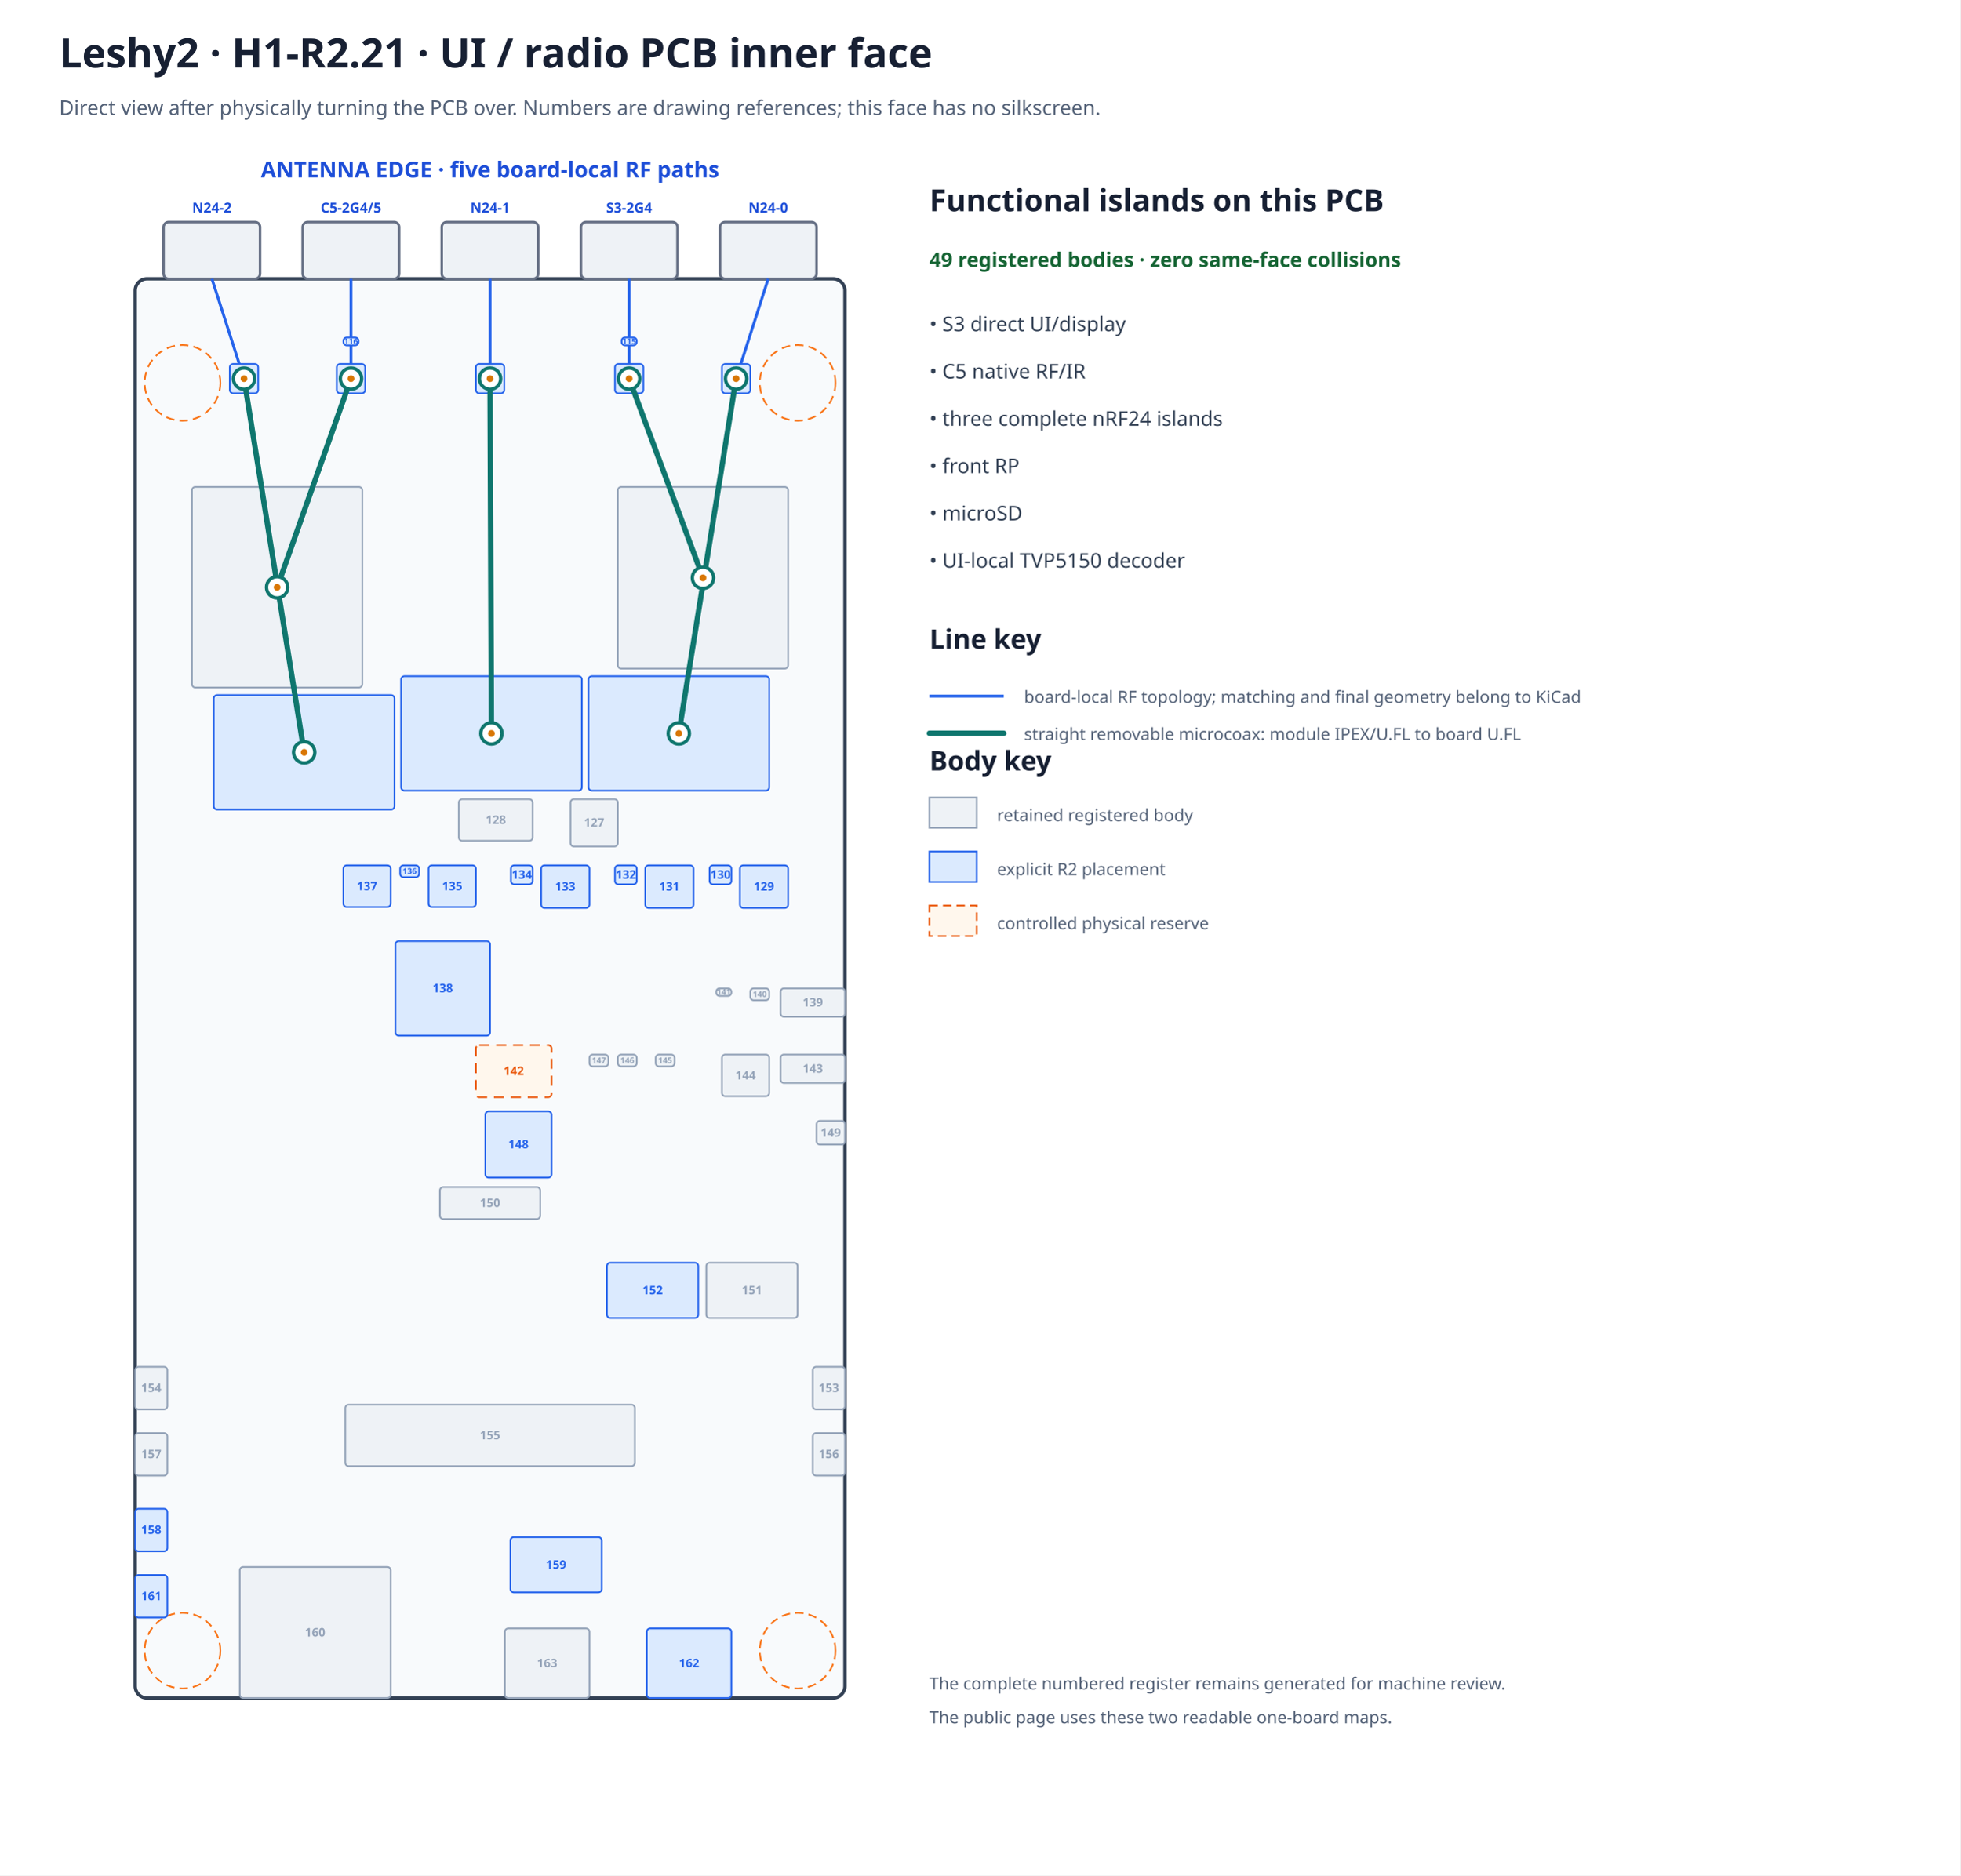
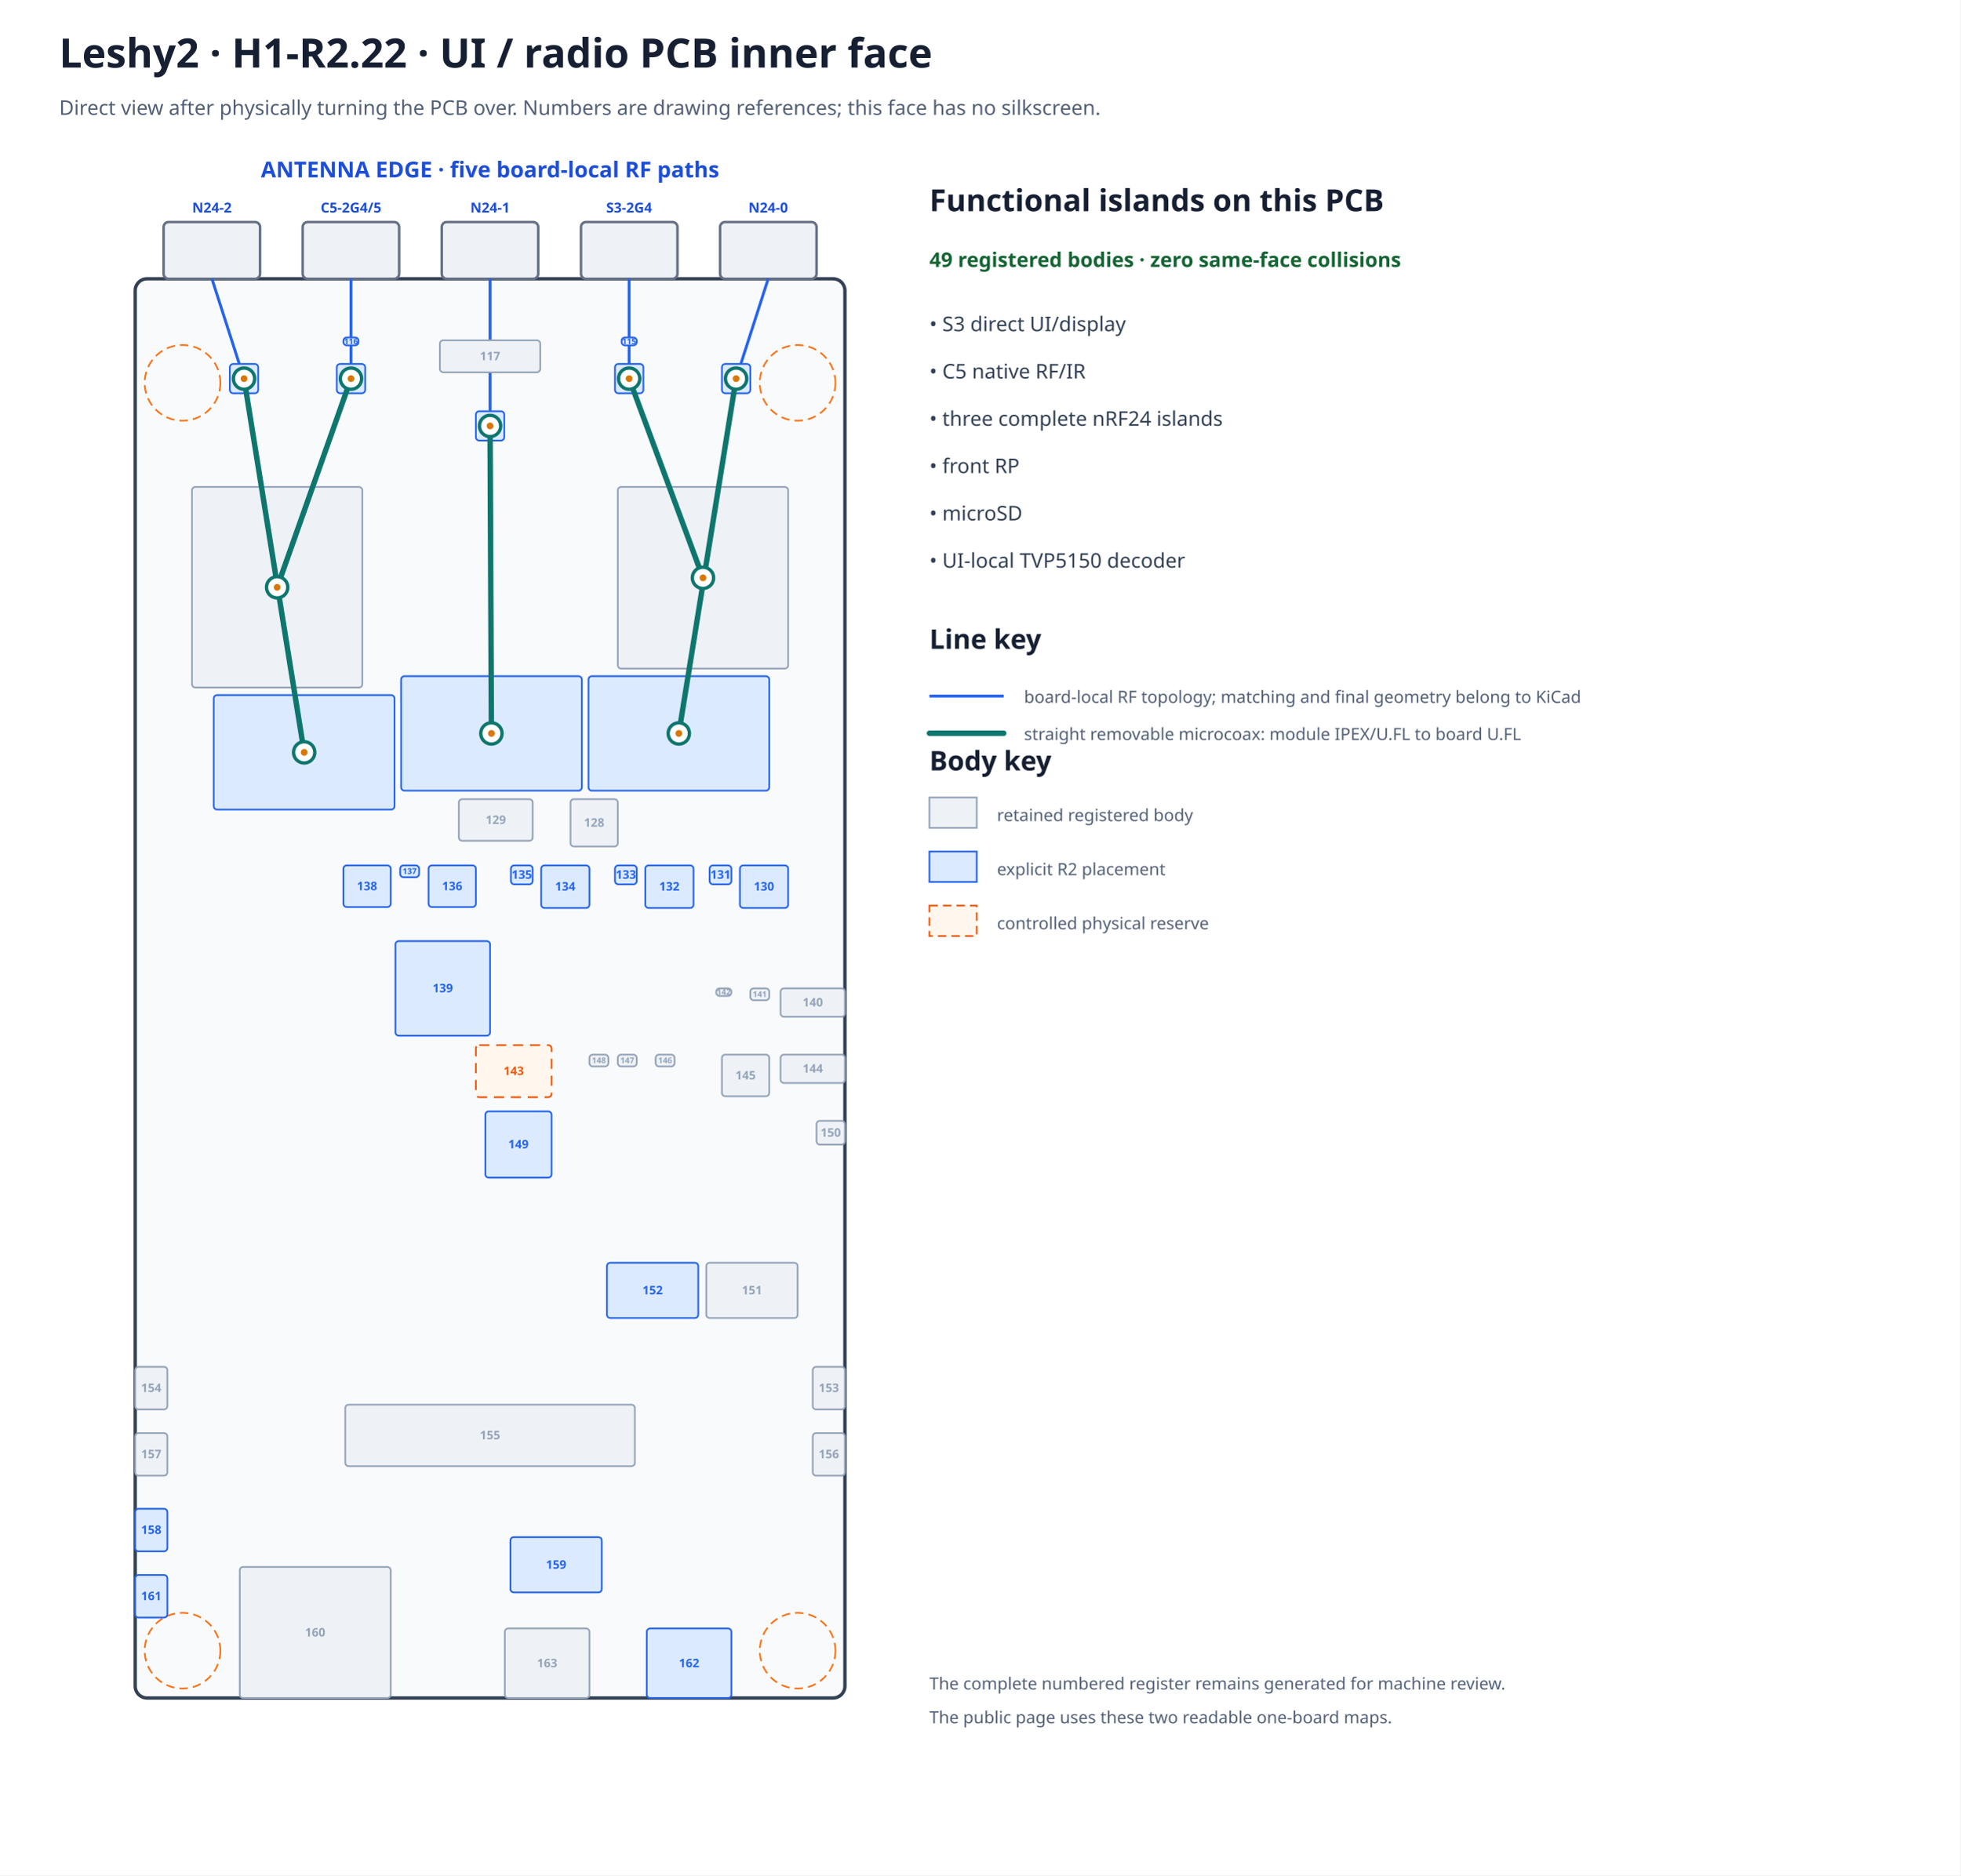
- <svg xmlns="http://www.w3.org/2000/svg" width="1160" height="1110" viewBox="0 0 1160 1110" data-marker="H1-R2.21" data-frame="ui-inner" data-inner-silkscreen="none">
+ <svg xmlns="http://www.w3.org/2000/svg" width="1160" height="1110" viewBox="0 0 1160 1110" data-marker="H1-R2.22" data-frame="ui-inner" data-inner-silkscreen="none">
  <rect width="100%" height="100%" fill="#ffffff" />
-   <text x="35.0" y="40.0" font-family="sans-serif" font-size="24" font-weight="bold" text-anchor="start" fill="#172033">Leshy2 · H1-R2.21 · UI / radio PCB inner face</text>
+   <text x="35.0" y="40.0" font-family="sans-serif" font-size="24" font-weight="bold" text-anchor="start" fill="#172033">Leshy2 · H1-R2.22 · UI / radio PCB inner face</text>
  <text x="35.0" y="68.0" font-family="sans-serif" font-size="12" font-weight="normal" text-anchor="start" fill="#526076">Direct view after physically turning the PCB over. Numbers are drawing references; this face has no silkscreen.</text>
  <text x="290.0" y="105.0" font-family="sans-serif" font-size="13" font-weight="bold" text-anchor="middle" fill="#1d4ed8">ANTENNA EDGE · five board-local RF paths</text>
  <rect x="80.0" y="165.0" width="420.0" height="840.0" rx="7" fill="#f8fafc" stroke="#334155" stroke-width="2" />
  <rect x="426.1" y="131.4" width="57.1" height="33.6" rx="3" fill="#eef2f6" stroke="#667085" stroke-width="1.5" />
  <text x="454.6" y="125.8" font-family="sans-serif" font-size="8.2" font-weight="bold" text-anchor="middle" fill="#1d4ed8">N24-0</text>
  <rect x="343.8" y="131.4" width="57.1" height="33.6" rx="3" fill="#eef2f6" stroke="#667085" stroke-width="1.5" />
  <text x="372.3" y="125.8" font-family="sans-serif" font-size="8.2" font-weight="bold" text-anchor="middle" fill="#1d4ed8">S3-2G4</text>
  <rect x="261.4" y="131.4" width="57.1" height="33.6" rx="3" fill="#eef2f6" stroke="#667085" stroke-width="1.5" />
  <text x="290.0" y="125.8" font-family="sans-serif" font-size="8.2" font-weight="bold" text-anchor="middle" fill="#1d4ed8">N24-1</text>
  <rect x="179.1" y="131.4" width="57.1" height="33.6" rx="3" fill="#eef2f6" stroke="#667085" stroke-width="1.5" />
  <text x="207.7" y="125.8" font-family="sans-serif" font-size="8.2" font-weight="bold" text-anchor="middle" fill="#1d4ed8">C5-2G4/5</text>
  <rect x="96.8" y="131.4" width="57.1" height="33.6" rx="3" fill="#eef2f6" stroke="#667085" stroke-width="1.5" />
  <text x="125.4" y="125.8" font-family="sans-serif" font-size="8.2" font-weight="bold" text-anchor="middle" fill="#1d4ed8">N24-2</text>
  <circle cx="472.0" cy="226.6" r="22.4" fill="none" stroke="#f97316" stroke-dasharray="5 3" />
  <circle cx="108.0" cy="226.6" r="22.4" fill="none" stroke="#f97316" stroke-dasharray="5 3" />
  <circle cx="472.0" cy="977.0" r="22.4" fill="none" stroke="#f97316" stroke-dasharray="5 3" />
  <circle cx="108.0" cy="977.0" r="22.4" fill="none" stroke="#f97316" stroke-dasharray="5 3" />
  <g id="antenna-pcb-topology" data-topology-source="r2" data-route-state="pre-ecad-topology-only">
    <polyline points="435.6,224.1 454.6,165.0" fill="none" stroke="#2563eb" stroke-width="1.7" data-path="N24-0" data-branch="main" data-medium="controlled-50-ohm-pcb" />
    <polyline points="372.3,224.1 372.3,202.1 372.3,165.0" fill="none" stroke="#2563eb" stroke-width="1.7" data-path="S3-2G4" data-branch="main" data-medium="controlled-50-ohm-pcb" />
-     <polyline points="290.0,224.1 290.0,165.0" fill="none" stroke="#2563eb" stroke-width="1.7" data-path="N24-1" data-branch="main" data-medium="controlled-50-ohm-pcb" />
+     <polyline points="290.0,252.1 290.0,165.0" fill="none" stroke="#2563eb" stroke-width="1.7" data-path="N24-1" data-branch="main" data-medium="controlled-50-ohm-pcb" />
    <polyline points="207.7,224.1 207.7,202.1 207.7,165.0" fill="none" stroke="#2563eb" stroke-width="1.7" data-path="C5-2G4/5" data-branch="main" data-medium="controlled-50-ohm-pcb" />
    <polyline points="144.4,224.1 125.4,165.0" fill="none" stroke="#2563eb" stroke-width="1.7" data-path="N24-2" data-branch="main" data-medium="controlled-50-ohm-pcb" />
  </g>
  <rect x="367.84" y="199.72" width="8.96" height="4.70" rx="2" fill="#dbeafe" stroke="#2563eb" stroke-width="1" data-instance="s3_rf_coupler_r2" data-mpn="CP0603Q5425ENTR" />
  <text x="372.3" y="203.7" font-family="sans-serif" font-size="4.8" font-weight="bold" text-anchor="middle" fill="#2563eb">115</text>
  <rect x="203.20" y="199.72" width="8.96" height="4.70" rx="2" fill="#dbeafe" stroke="#2563eb" stroke-width="1" data-instance="c5_rf_coupler_r2" data-mpn="CP0603Q5425ENTR" />
  <text x="207.7" y="203.7" font-family="sans-serif" font-size="4.8" font-weight="bold" text-anchor="middle" fill="#2563eb">116</text>
+   <rect x="260.32" y="201.40" width="59.36" height="18.93" rx="2" fill="#eef2f6" stroke="#94a3b8" stroke-width="1" data-instance="display_connector" data-mpn="Hirose DF40C(2.0)-40DS-0.4V(58)" />
+   <text x="290.0" y="213.2" font-family="sans-serif" font-size="7.0" font-weight="bold" text-anchor="middle" fill="#94a3b8">117</text>
  <rect x="427.20" y="215.40" width="16.80" height="17.36" rx="2" fill="#dbeafe" stroke="#2563eb" stroke-width="1" data-instance="nrf0_rf_board_connector_r2" data-mpn="U.FL-R-SMT-1(10)" />
-   <text x="435.6" y="226.4" font-family="sans-serif" font-size="7.0" font-weight="bold" text-anchor="middle" fill="#2563eb">117</text>
+   <text x="435.6" y="226.4" font-family="sans-serif" font-size="7.0" font-weight="bold" text-anchor="middle" fill="#2563eb">118</text>
  <rect x="363.92" y="215.40" width="16.80" height="17.36" rx="2" fill="#dbeafe" stroke="#2563eb" stroke-width="1" data-instance="s3_rf_board_connector_r2" data-mpn="U.FL-R-SMT-1(10)" />
-   <text x="372.3" y="226.4" font-family="sans-serif" font-size="7.0" font-weight="bold" text-anchor="middle" fill="#2563eb">118</text>
-   <rect x="281.60" y="215.40" width="16.80" height="17.36" rx="2" fill="#dbeafe" stroke="#2563eb" stroke-width="1" data-instance="nrf1_rf_board_connector_r2" data-mpn="U.FL-R-SMT-1(10)" />
-   <text x="290.0" y="226.4" font-family="sans-serif" font-size="7.0" font-weight="bold" text-anchor="middle" fill="#2563eb">119</text>
+   <text x="372.3" y="226.4" font-family="sans-serif" font-size="7.0" font-weight="bold" text-anchor="middle" fill="#2563eb">119</text>
  <rect x="199.28" y="215.40" width="16.80" height="17.36" rx="2" fill="#dbeafe" stroke="#2563eb" stroke-width="1" data-instance="c5_rf_board_connector_r2" data-mpn="U.FL-R-SMT-1(10)" />
  <text x="207.7" y="226.4" font-family="sans-serif" font-size="7.0" font-weight="bold" text-anchor="middle" fill="#2563eb">120</text>
  <rect x="136.00" y="215.40" width="16.80" height="17.36" rx="2" fill="#dbeafe" stroke="#2563eb" stroke-width="1" data-instance="nrf2_rf_board_connector_r2" data-mpn="U.FL-R-SMT-1(10)" />
  <text x="144.4" y="226.4" font-family="sans-serif" font-size="7.0" font-weight="bold" text-anchor="middle" fill="#2563eb">121</text>
+   <rect x="281.60" y="243.40" width="16.80" height="17.36" rx="2" fill="#dbeafe" stroke="#2563eb" stroke-width="1" data-instance="nrf1_rf_board_connector_r2" data-mpn="U.FL-R-SMT-1(10)" />
+   <text x="290.0" y="254.4" font-family="sans-serif" font-size="7.0" font-weight="bold" text-anchor="middle" fill="#2563eb">122</text>
  <rect x="365.60" y="288.20" width="100.80" height="107.52" rx="2" fill="#eef2f6" stroke="#94a3b8" stroke-width="1" data-instance="s3" data-mpn="ESP32-S3-WROOM-1U-N16R8" />
-   <text x="416.0" y="344.3" font-family="sans-serif" font-size="7.0" font-weight="bold" text-anchor="middle" fill="#94a3b8">122</text>
+   <text x="416.0" y="344.3" font-family="sans-serif" font-size="7.0" font-weight="bold" text-anchor="middle" fill="#94a3b8">123</text>
  <rect x="113.60" y="288.20" width="100.80" height="118.72" rx="2" fill="#eef2f6" stroke="#94a3b8" stroke-width="1" data-instance="c5" data-mpn="ESP32-C5-WROOM-1U-N8R8" />
-   <text x="164.0" y="349.9" font-family="sans-serif" font-size="7.0" font-weight="bold" text-anchor="middle" fill="#94a3b8">123</text>
+   <text x="164.0" y="349.9" font-family="sans-serif" font-size="7.0" font-weight="bold" text-anchor="middle" fill="#94a3b8">124</text>
  <rect x="348.24" y="400.20" width="106.96" height="67.76" rx="2" fill="#dbeafe" stroke="#2563eb" stroke-width="1" data-instance="nrf0_r2" data-mpn="E01-ML01IPX" />
-   <text x="401.7" y="436.4" font-family="sans-serif" font-size="7.0" font-weight="bold" text-anchor="middle" fill="#2563eb">124</text>
+   <text x="401.7" y="436.4" font-family="sans-serif" font-size="7.0" font-weight="bold" text-anchor="middle" fill="#2563eb">125</text>
  <rect x="237.36" y="400.20" width="106.96" height="67.76" rx="2" fill="#dbeafe" stroke="#2563eb" stroke-width="1" data-instance="nrf1_r2" data-mpn="E01-ML01IPX" />
-   <text x="290.8" y="436.4" font-family="sans-serif" font-size="7.0" font-weight="bold" text-anchor="middle" fill="#2563eb">125</text>
+   <text x="290.8" y="436.4" font-family="sans-serif" font-size="7.0" font-weight="bold" text-anchor="middle" fill="#2563eb">126</text>
  <rect x="126.48" y="411.40" width="106.96" height="67.76" rx="2" fill="#dbeafe" stroke="#2563eb" stroke-width="1" data-instance="nrf2_r2" data-mpn="E01-ML01IPX" />
-   <text x="180.0" y="447.6" font-family="sans-serif" font-size="7.0" font-weight="bold" text-anchor="middle" fill="#2563eb">126</text>
+   <text x="180.0" y="447.6" font-family="sans-serif" font-size="7.0" font-weight="bold" text-anchor="middle" fill="#2563eb">127</text>
  <rect x="337.60" y="473.00" width="28.00" height="28.00" rx="2" fill="#eef2f6" stroke="#94a3b8" stroke-width="1" data-instance="slow_io" data-mpn="TCA6424ARGJR" />
-   <text x="351.6" y="489.3" font-family="sans-serif" font-size="7.0" font-weight="bold" text-anchor="middle" fill="#94a3b8">127</text>
+   <text x="351.6" y="489.3" font-family="sans-serif" font-size="7.0" font-weight="bold" text-anchor="middle" fill="#94a3b8">128</text>
  <rect x="271.52" y="473.00" width="43.68" height="24.64" rx="2" fill="#eef2f6" stroke="#94a3b8" stroke-width="1" data-instance="ui_matrix_io" data-mpn="TCA9539PWR" />
-   <text x="293.4" y="487.7" font-family="sans-serif" font-size="7.0" font-weight="bold" text-anchor="middle" fill="#94a3b8">128</text>
+   <text x="293.4" y="487.7" font-family="sans-serif" font-size="7.0" font-weight="bold" text-anchor="middle" fill="#94a3b8">129</text>
  <rect x="437.84" y="512.20" width="28.56" height="25.20" rx="2" fill="#dbeafe" stroke="#2563eb" stroke-width="1" data-instance="nrf0_host_buffer_r2" data-mpn="74LVC126APW,118" />
-   <text x="452.1" y="527.1" font-family="sans-serif" font-size="7.0" font-weight="bold" text-anchor="middle" fill="#2563eb">129</text>
+   <text x="452.1" y="527.1" font-family="sans-serif" font-size="7.0" font-weight="bold" text-anchor="middle" fill="#2563eb">130</text>
  <rect x="419.92" y="512.20" width="12.88" height="11.20" rx="2" fill="#dbeafe" stroke="#2563eb" stroke-width="1" data-instance="nrf0_return_buffer_r2" data-mpn="74LVC2G126DC,125" />
-   <text x="426.4" y="520.1" font-family="sans-serif" font-size="7.0" font-weight="bold" text-anchor="middle" fill="#2563eb">130</text>
+   <text x="426.4" y="520.1" font-family="sans-serif" font-size="7.0" font-weight="bold" text-anchor="middle" fill="#2563eb">131</text>
  <rect x="381.84" y="512.20" width="28.56" height="25.20" rx="2" fill="#dbeafe" stroke="#2563eb" stroke-width="1" data-instance="nrf1_host_buffer_r2" data-mpn="74LVC126APW,118" />
-   <text x="396.1" y="527.1" font-family="sans-serif" font-size="7.0" font-weight="bold" text-anchor="middle" fill="#2563eb">131</text>
+   <text x="396.1" y="527.1" font-family="sans-serif" font-size="7.0" font-weight="bold" text-anchor="middle" fill="#2563eb">132</text>
  <rect x="363.92" y="512.20" width="12.88" height="11.20" rx="2" fill="#dbeafe" stroke="#2563eb" stroke-width="1" data-instance="nrf1_return_buffer_r2" data-mpn="74LVC2G126DC,125" />
-   <text x="370.4" y="520.1" font-family="sans-serif" font-size="7.0" font-weight="bold" text-anchor="middle" fill="#2563eb">132</text>
+   <text x="370.4" y="520.1" font-family="sans-serif" font-size="7.0" font-weight="bold" text-anchor="middle" fill="#2563eb">133</text>
  <rect x="320.24" y="512.20" width="28.56" height="25.20" rx="2" fill="#dbeafe" stroke="#2563eb" stroke-width="1" data-instance="nrf2_host_buffer_r2" data-mpn="74LVC126APW,118" />
-   <text x="334.5" y="527.1" font-family="sans-serif" font-size="7.0" font-weight="bold" text-anchor="middle" fill="#2563eb">133</text>
+   <text x="334.5" y="527.1" font-family="sans-serif" font-size="7.0" font-weight="bold" text-anchor="middle" fill="#2563eb">134</text>
  <rect x="302.32" y="512.20" width="12.88" height="11.20" rx="2" fill="#dbeafe" stroke="#2563eb" stroke-width="1" data-instance="nrf2_return_buffer_r2" data-mpn="74LVC2G126DC,125" />
-   <text x="308.8" y="520.1" font-family="sans-serif" font-size="7.0" font-weight="bold" text-anchor="middle" fill="#2563eb">134</text>
+   <text x="308.8" y="520.1" font-family="sans-serif" font-size="7.0" font-weight="bold" text-anchor="middle" fill="#2563eb">135</text>
  <rect x="253.60" y="512.20" width="28.00" height="24.64" rx="2" fill="#dbeafe" stroke="#2563eb" stroke-width="1" data-instance="safe_gate_a_r2" data-mpn="SN74LVC08APWR" />
-   <text x="267.6" y="526.9" font-family="sans-serif" font-size="7.0" font-weight="bold" text-anchor="middle" fill="#2563eb">135</text>
+   <text x="267.6" y="526.9" font-family="sans-serif" font-size="7.0" font-weight="bold" text-anchor="middle" fill="#2563eb">136</text>
  <rect x="236.80" y="512.20" width="11.20" height="7.00" rx="2" fill="#dbeafe" stroke="#2563eb" stroke-width="1" data-instance="nrf_backup_gate_r2" data-mpn="SN74LVC1G08DCKR" />
-   <text x="242.4" y="517.3" font-family="sans-serif" font-size="4.8" font-weight="bold" text-anchor="middle" fill="#2563eb">136</text>
+   <text x="242.4" y="517.3" font-family="sans-serif" font-size="4.8" font-weight="bold" text-anchor="middle" fill="#2563eb">137</text>
  <rect x="203.20" y="512.20" width="28.00" height="24.64" rx="2" fill="#dbeafe" stroke="#2563eb" stroke-width="1" data-instance="nrf_evidence_cmp_r2" data-mpn="TLV1824PWR" />
-   <text x="217.2" y="526.9" font-family="sans-serif" font-size="7.0" font-weight="bold" text-anchor="middle" fill="#2563eb">137</text>
+   <text x="217.2" y="526.9" font-family="sans-serif" font-size="7.0" font-weight="bold" text-anchor="middle" fill="#2563eb">138</text>
  <rect x="234.00" y="557.00" width="56.00" height="56.00" rx="2" fill="#dbeafe" stroke="#2563eb" stroke-width="1" data-instance="hub_rp" data-mpn="SC1512-A4" />
-   <text x="262.0" y="587.3" font-family="sans-serif" font-size="7.0" font-weight="bold" text-anchor="middle" fill="#2563eb">138</text>
+   <text x="262.0" y="587.3" font-family="sans-serif" font-size="7.0" font-weight="bold" text-anchor="middle" fill="#2563eb">139</text>
  <rect x="461.92" y="585.00" width="38.08" height="16.80" rx="2" fill="#eef2f6" stroke="#94a3b8" stroke-width="1" data-instance="ir_demod" data-mpn="Vishay TSOP75238TT" />
-   <text x="481.0" y="595.7" font-family="sans-serif" font-size="7.0" font-weight="bold" text-anchor="middle" fill="#94a3b8">139</text>
+   <text x="481.0" y="595.7" font-family="sans-serif" font-size="7.0" font-weight="bold" text-anchor="middle" fill="#94a3b8">140</text>
  <rect x="444.00" y="585.00" width="11.20" height="7.00" rx="2" fill="#eef2f6" stroke="#94a3b8" stroke-width="1" data-instance="ir_safe_gate" data-mpn="SN74LVC1G08DCKR" />
-   <text x="449.6" y="590.1" font-family="sans-serif" font-size="4.8" font-weight="bold" text-anchor="middle" fill="#94a3b8">140</text>
+   <text x="449.6" y="590.1" font-family="sans-serif" font-size="4.8" font-weight="bold" text-anchor="middle" fill="#94a3b8">141</text>
  <rect x="423.84" y="585.00" width="8.96" height="4.48" rx="2" fill="#eef2f6" stroke="#94a3b8" stroke-width="1" data-instance="ui_zone_ntc" data-mpn="TDK B57332V5103F360" />
-   <text x="428.3" y="588.8" font-family="sans-serif" font-size="4.8" font-weight="bold" text-anchor="middle" fill="#94a3b8">141</text>
+   <text x="428.3" y="588.8" font-family="sans-serif" font-size="4.8" font-weight="bold" text-anchor="middle" fill="#94a3b8">142</text>
  <rect x="281.60" y="618.60" width="44.80" height="30.80" rx="2" fill="#fff7ed" stroke="#ea580c" stroke-width="1" stroke-dasharray="6 4" data-instance="fpv_power_reserve" data-mpn="PHYSICAL RESERVE" />
-   <text x="304.0" y="636.3" font-family="sans-serif" font-size="7.0" font-weight="bold" text-anchor="middle" fill="#ea580c">142</text>
+   <text x="304.0" y="636.3" font-family="sans-serif" font-size="7.0" font-weight="bold" text-anchor="middle" fill="#ea580c">143</text>
  <rect x="461.92" y="624.20" width="38.08" height="16.80" rx="2" fill="#eef2f6" stroke="#94a3b8" stroke-width="1" data-instance="ir_carrier" data-mpn="Vishay TSMP95000TT" />
-   <text x="481.0" y="634.9" font-family="sans-serif" font-size="7.0" font-weight="bold" text-anchor="middle" fill="#94a3b8">143</text>
+   <text x="481.0" y="634.9" font-family="sans-serif" font-size="7.0" font-weight="bold" text-anchor="middle" fill="#94a3b8">144</text>
  <rect x="427.20" y="624.20" width="28.00" height="24.64" rx="2" fill="#eef2f6" stroke="#94a3b8" stroke-width="1" data-instance="evidence_cmp_a" data-mpn="TLV1824PWR" />
-   <text x="441.2" y="638.9" font-family="sans-serif" font-size="7.0" font-weight="bold" text-anchor="middle" fill="#94a3b8">144</text>
+   <text x="441.2" y="638.9" font-family="sans-serif" font-size="7.0" font-weight="bold" text-anchor="middle" fill="#94a3b8">145</text>
  <rect x="388.00" y="624.20" width="11.20" height="7.00" rx="2" fill="#eef2f6" stroke="#94a3b8" stroke-width="1" data-instance="safe_reset_sink_a" data-mpn="Diodes Incorporated 2N7002DW-7-F" />
-   <text x="393.6" y="629.3" font-family="sans-serif" font-size="4.8" font-weight="bold" text-anchor="middle" fill="#94a3b8">145</text>
+   <text x="393.6" y="629.3" font-family="sans-serif" font-size="4.8" font-weight="bold" text-anchor="middle" fill="#94a3b8">146</text>
  <rect x="365.60" y="624.20" width="11.20" height="7.00" rx="2" fill="#eef2f6" stroke="#94a3b8" stroke-width="1" data-instance="safe_c5_reset_buffer" data-mpn="Texas Instruments SN74LVC1G06DCKR" />
-   <text x="371.2" y="629.3" font-family="sans-serif" font-size="4.8" font-weight="bold" text-anchor="middle" fill="#94a3b8">146</text>
+   <text x="371.2" y="629.3" font-family="sans-serif" font-size="4.8" font-weight="bold" text-anchor="middle" fill="#94a3b8">147</text>
  <rect x="348.80" y="624.20" width="11.20" height="7.00" rx="2" fill="#eef2f6" stroke="#94a3b8" stroke-width="1" data-instance="safe_c5_fault_reset_buffer" data-mpn="SN74LVC1G07DCKR" />
-   <text x="354.4" y="629.3" font-family="sans-serif" font-size="4.8" font-weight="bold" text-anchor="middle" fill="#94a3b8">147</text>
+   <text x="354.4" y="629.3" font-family="sans-serif" font-size="4.8" font-weight="bold" text-anchor="middle" fill="#94a3b8">148</text>
  <rect x="287.20" y="657.80" width="39.20" height="39.20" rx="2" fill="#dbeafe" stroke="#2563eb" stroke-width="1" data-instance="fpv_decoder" data-mpn="TVP5150AM1PBS" />
-   <text x="306.8" y="679.7" font-family="sans-serif" font-size="7.0" font-weight="bold" text-anchor="middle" fill="#2563eb">148</text>
+   <text x="306.8" y="679.7" font-family="sans-serif" font-size="7.0" font-weight="bold" text-anchor="middle" fill="#2563eb">149</text>
  <rect x="483.20" y="663.40" width="16.80" height="14.06" rx="2" fill="#eef2f6" stroke="#94a3b8" stroke-width="1" data-instance="ir_emitter" data-mpn="Vishay VSMY14940" />
-   <text x="491.6" y="672.8" font-family="sans-serif" font-size="7.0" font-weight="bold" text-anchor="middle" fill="#94a3b8">149</text>
-   <rect x="260.32" y="702.60" width="59.36" height="18.93" rx="2" fill="#eef2f6" stroke="#94a3b8" stroke-width="1" data-instance="display_connector" data-mpn="Hirose DF40C(2.0)-40DS-0.4V(58)" />
-   <text x="290.0" y="714.4" font-family="sans-serif" font-size="7.0" font-weight="bold" text-anchor="middle" fill="#94a3b8">150</text>
+   <text x="491.6" y="672.8" font-family="sans-serif" font-size="7.0" font-weight="bold" text-anchor="middle" fill="#94a3b8">150</text>
  <rect x="417.96" y="747.40" width="54.04" height="32.70" rx="2" fill="#eef2f6" stroke="#94a3b8" stroke-width="1" data-instance="s3_dbg_header" data-mpn="Samtec FTSH-105-01-L-DV-K-P-TR" />
  <text x="445.0" y="766.1" font-family="sans-serif" font-size="7.0" font-weight="bold" text-anchor="middle" fill="#94a3b8">151</text>
  <rect x="359.16" y="747.40" width="54.04" height="32.70" rx="2" fill="#dbeafe" stroke="#2563eb" stroke-width="1" data-instance="c5_dbg_header_r2" data-mpn="FTSH-105-01-L-DV-K-P-TR" />
  <text x="386.2" y="766.1" font-family="sans-serif" font-size="7.0" font-weight="bold" text-anchor="middle" fill="#2563eb">152</text>
  <rect x="480.96" y="809.00" width="19.04" height="25.20" rx="2" fill="#eef2f6" stroke="#94a3b8" stroke-width="1" data-instance="s3_reset_button" data-mpn="Alps Alpine SKRTLAE010" />
  <text x="490.5" y="823.9" font-family="sans-serif" font-size="7.0" font-weight="bold" text-anchor="middle" fill="#94a3b8">153</text>
  <rect x="80.00" y="809.00" width="19.04" height="25.20" rx="2" fill="#eef2f6" stroke="#94a3b8" stroke-width="1" data-instance="c5_reset_button" data-mpn="Alps Alpine SKRTLAE010" />
  <text x="89.5" y="823.9" font-family="sans-serif" font-size="7.0" font-weight="bold" text-anchor="middle" fill="#94a3b8">154</text>
  <rect x="204.32" y="831.40" width="171.36" height="36.40" rx="2" fill="#eef2f6" stroke="#94a3b8" stroke-width="1" data-instance="m1_ui_plug" data-mpn="Hirose FX8C-80P-SV1(92)" />
  <text x="290.0" y="851.9" font-family="sans-serif" font-size="7.0" font-weight="bold" text-anchor="middle" fill="#94a3b8">155</text>
  <rect x="480.96" y="848.20" width="19.04" height="25.20" rx="2" fill="#eef2f6" stroke="#94a3b8" stroke-width="1" data-instance="s3_boot_button" data-mpn="Alps Alpine SKRTLAE010" />
  <text x="490.5" y="863.1" font-family="sans-serif" font-size="7.0" font-weight="bold" text-anchor="middle" fill="#94a3b8">156</text>
  <rect x="80.00" y="848.20" width="19.04" height="25.20" rx="2" fill="#eef2f6" stroke="#94a3b8" stroke-width="1" data-instance="c5_boot_button" data-mpn="Alps Alpine SKRTLAE010" />
  <text x="89.5" y="863.1" font-family="sans-serif" font-size="7.0" font-weight="bold" text-anchor="middle" fill="#94a3b8">157</text>
  <rect x="80.00" y="893.00" width="19.04" height="25.20" rx="2" fill="#dbeafe" stroke="#2563eb" stroke-width="1" data-instance="hub_reset_button" data-mpn="SKRTLAE010" />
  <text x="89.5" y="907.9" font-family="sans-serif" font-size="7.0" font-weight="bold" text-anchor="middle" fill="#2563eb">158</text>
  <rect x="302.04" y="909.80" width="54.04" height="32.70" rx="2" fill="#dbeafe" stroke="#2563eb" stroke-width="1" data-instance="hub_dbg_header" data-mpn="FTSH-105-01-L-DV-K-P-TR" />
  <text x="329.1" y="928.5" font-family="sans-serif" font-size="7.0" font-weight="bold" text-anchor="middle" fill="#2563eb">159</text>
  <rect x="141.88" y="927.44" width="89.32" height="77.56" rx="2" fill="#eef2f6" stroke="#94a3b8" stroke-width="1" data-instance="sd" data-mpn="Hirose DM3AT-SF-PEJM5" />
  <text x="186.5" y="968.6" font-family="sans-serif" font-size="7.0" font-weight="bold" text-anchor="middle" fill="#94a3b8">160</text>
  <rect x="80.00" y="932.20" width="19.04" height="25.20" rx="2" fill="#dbeafe" stroke="#2563eb" stroke-width="1" data-instance="hub_boot_button" data-mpn="SKRTLAE010" />
  <text x="89.5" y="947.1" font-family="sans-serif" font-size="7.0" font-weight="bold" text-anchor="middle" fill="#2563eb">161</text>
  <rect x="382.74" y="963.84" width="50.06" height="41.16" rx="2" fill="#dbeafe" stroke="#2563eb" stroke-width="1" data-instance="hub_service_usb_connector" data-mpn="USB4105-GF-A" />
  <text x="407.8" y="986.8" font-family="sans-serif" font-size="7.0" font-weight="bold" text-anchor="middle" fill="#2563eb">162</text>
  <rect x="298.74" y="963.84" width="50.06" height="41.16" rx="2" fill="#eef2f6" stroke="#94a3b8" stroke-width="1" data-instance="c5_service_usb_connector" data-mpn="GCT USB4105-GF-A" />
  <text x="323.8" y="986.8" font-family="sans-serif" font-size="7.0" font-weight="bold" text-anchor="middle" fill="#94a3b8">163</text>
  <g id="antenna-removable-media" data-topology-source="r2">
    <polyline points="401.7,434.1 435.6,224.1" fill="none" stroke="#0f766e" stroke-width="3.2" stroke-linecap="round" data-path="N24-0" data-medium="removable-microcoax" />
    <polyline points="416.0,342.0 372.3,224.1" fill="none" stroke="#0f766e" stroke-width="3.2" stroke-linecap="round" data-path="S3-2G4" data-medium="removable-microcoax" />
-     <polyline points="290.8,434.1 290.0,224.1" fill="none" stroke="#0f766e" stroke-width="3.2" stroke-linecap="round" data-path="N24-1" data-medium="removable-microcoax" />
+     <polyline points="290.8,434.1 290.0,252.1" fill="none" stroke="#0f766e" stroke-width="3.2" stroke-linecap="round" data-path="N24-1" data-medium="removable-microcoax" />
    <polyline points="164.0,347.6 207.7,224.1" fill="none" stroke="#0f766e" stroke-width="3.2" stroke-linecap="round" data-path="C5-2G4/5" data-medium="removable-microcoax" />
    <polyline points="180.0,445.3 144.4,224.1" fill="none" stroke="#0f766e" stroke-width="3.2" stroke-linecap="round" data-path="N24-2" data-medium="removable-microcoax" />
    <circle cx="401.7" cy="434.1" r="6.3" fill="#ffffff" stroke="#0f766e" stroke-width="2" data-path="N24-0" data-part="module-rf-connector" data-connector-kind="IPEX" />
    <circle cx="401.7" cy="434.1" r="2.0" fill="#d97706" />
    <circle cx="435.6" cy="224.1" r="6.3" fill="#ffffff" stroke="#0f766e" stroke-width="2" data-path="N24-0" data-part="board-ufl" data-connector-kind="U.FL" data-mpn="U.FL-R-SMT-1(10)" />
    <circle cx="435.6" cy="224.1" r="2.0" fill="#d97706" />
    <circle cx="416.0" cy="342.0" r="6.3" fill="#ffffff" stroke="#0f766e" stroke-width="2" data-path="S3-2G4" data-part="module-rf-connector" data-connector-kind="U.FL" />
    <circle cx="416.0" cy="342.0" r="2.0" fill="#d97706" />
    <circle cx="372.3" cy="224.1" r="6.3" fill="#ffffff" stroke="#0f766e" stroke-width="2" data-path="S3-2G4" data-part="board-ufl" data-connector-kind="U.FL" data-mpn="U.FL-R-SMT-1(10)" />
    <circle cx="372.3" cy="224.1" r="2.0" fill="#d97706" />
    <circle cx="290.8" cy="434.1" r="6.3" fill="#ffffff" stroke="#0f766e" stroke-width="2" data-path="N24-1" data-part="module-rf-connector" data-connector-kind="IPEX" />
    <circle cx="290.8" cy="434.1" r="2.0" fill="#d97706" />
-     <circle cx="290.0" cy="224.1" r="6.3" fill="#ffffff" stroke="#0f766e" stroke-width="2" data-path="N24-1" data-part="board-ufl" data-connector-kind="U.FL" data-mpn="U.FL-R-SMT-1(10)" />
-     <circle cx="290.0" cy="224.1" r="2.0" fill="#d97706" />
+     <circle cx="290.0" cy="252.1" r="6.3" fill="#ffffff" stroke="#0f766e" stroke-width="2" data-path="N24-1" data-part="board-ufl" data-connector-kind="U.FL" data-mpn="U.FL-R-SMT-1(10)" />
+     <circle cx="290.0" cy="252.1" r="2.0" fill="#d97706" />
    <circle cx="164.0" cy="347.6" r="6.3" fill="#ffffff" stroke="#0f766e" stroke-width="2" data-path="C5-2G4/5" data-part="module-rf-connector" data-connector-kind="U.FL" />
    <circle cx="164.0" cy="347.6" r="2.0" fill="#d97706" />
    <circle cx="207.7" cy="224.1" r="6.3" fill="#ffffff" stroke="#0f766e" stroke-width="2" data-path="C5-2G4/5" data-part="board-ufl" data-connector-kind="U.FL" data-mpn="U.FL-R-SMT-1(10)" />
    <circle cx="207.7" cy="224.1" r="2.0" fill="#d97706" />
    <circle cx="180.0" cy="445.3" r="6.3" fill="#ffffff" stroke="#0f766e" stroke-width="2" data-path="N24-2" data-part="module-rf-connector" data-connector-kind="IPEX" />
    <circle cx="180.0" cy="445.3" r="2.0" fill="#d97706" />
    <circle cx="144.4" cy="224.1" r="6.3" fill="#ffffff" stroke="#0f766e" stroke-width="2" data-path="N24-2" data-part="board-ufl" data-connector-kind="U.FL" data-mpn="U.FL-R-SMT-1(10)" />
    <circle cx="144.4" cy="224.1" r="2.0" fill="#d97706" />
  </g>
  <text x="550.0" y="125.0" font-family="sans-serif" font-size="18" font-weight="bold" text-anchor="start" fill="#172033">Functional islands on this PCB</text>
  <text x="550.0" y="158.0" font-family="sans-serif" font-size="12" font-weight="bold" text-anchor="start" fill="#166534">49 registered bodies · zero same-face collisions</text>
  <text x="550.0" y="196.0" font-family="sans-serif" font-size="12" font-weight="normal" text-anchor="start" fill="#334155">• S3 direct UI/display</text>
  <text x="550.0" y="224.0" font-family="sans-serif" font-size="12" font-weight="normal" text-anchor="start" fill="#334155">• C5 native RF/IR</text>
  <text x="550.0" y="252.0" font-family="sans-serif" font-size="12" font-weight="normal" text-anchor="start" fill="#334155">• three complete nRF24 islands</text>
  <text x="550.0" y="280.0" font-family="sans-serif" font-size="12" font-weight="normal" text-anchor="start" fill="#334155">• front RP</text>
  <text x="550.0" y="308.0" font-family="sans-serif" font-size="12" font-weight="normal" text-anchor="start" fill="#334155">• microSD</text>
  <text x="550.0" y="336.0" font-family="sans-serif" font-size="12" font-weight="normal" text-anchor="start" fill="#334155">• UI-local TVP5150 decoder</text>
  <text x="550.0" y="384.0" font-family="sans-serif" font-size="16" font-weight="bold" text-anchor="start" fill="#172033">Line key</text>
  <line x1="550" y1="412" x2="594" y2="412" stroke="#2563eb" stroke-width="1.7" />
  <text x="606.0" y="416.0" font-family="sans-serif" font-size="10" font-weight="normal" text-anchor="start" fill="#526076">board-local RF topology; matching and final geometry belong to KiCad</text>
  <line x1="550" y1="434" x2="594" y2="434" stroke="#0f766e" stroke-width="3.2" stroke-linecap="round" />
  <text x="606.0" y="438.0" font-family="sans-serif" font-size="10" font-weight="normal" text-anchor="start" fill="#526076">straight removable microcoax: module IPEX/U.FL to board U.FL</text>
  <text x="550.0" y="456.0" font-family="sans-serif" font-size="16" font-weight="bold" text-anchor="start" fill="#172033">Body key</text>
  <rect x="550" y="472.0" width="28" height="18" fill="#eef2f6" stroke="#94a3b8" />
  <text x="590.0" y="486.0" font-family="sans-serif" font-size="10" font-weight="normal" text-anchor="start" fill="#526076">retained registered body</text>
  <rect x="550" y="504.0" width="28" height="18" fill="#dbeafe" stroke="#2563eb" />
  <text x="590.0" y="518.0" font-family="sans-serif" font-size="10" font-weight="normal" text-anchor="start" fill="#526076">explicit R2 placement</text>
  <rect x="550" y="536.0" width="28" height="18" fill="#fff7ed" stroke="#ea580c" stroke-dasharray="5 3" />
  <text x="590.0" y="550.0" font-family="sans-serif" font-size="10" font-weight="normal" text-anchor="start" fill="#526076">controlled physical reserve</text>
  <text x="550.0" y="1000.0" font-family="sans-serif" font-size="10" font-weight="normal" text-anchor="start" fill="#526076">The complete numbered register remains generated for machine review.</text>
  <text x="550.0" y="1020.0" font-family="sans-serif" font-size="10" font-weight="normal" text-anchor="start" fill="#526076">The public page uses these two readable one-board maps.</text>
</svg>
